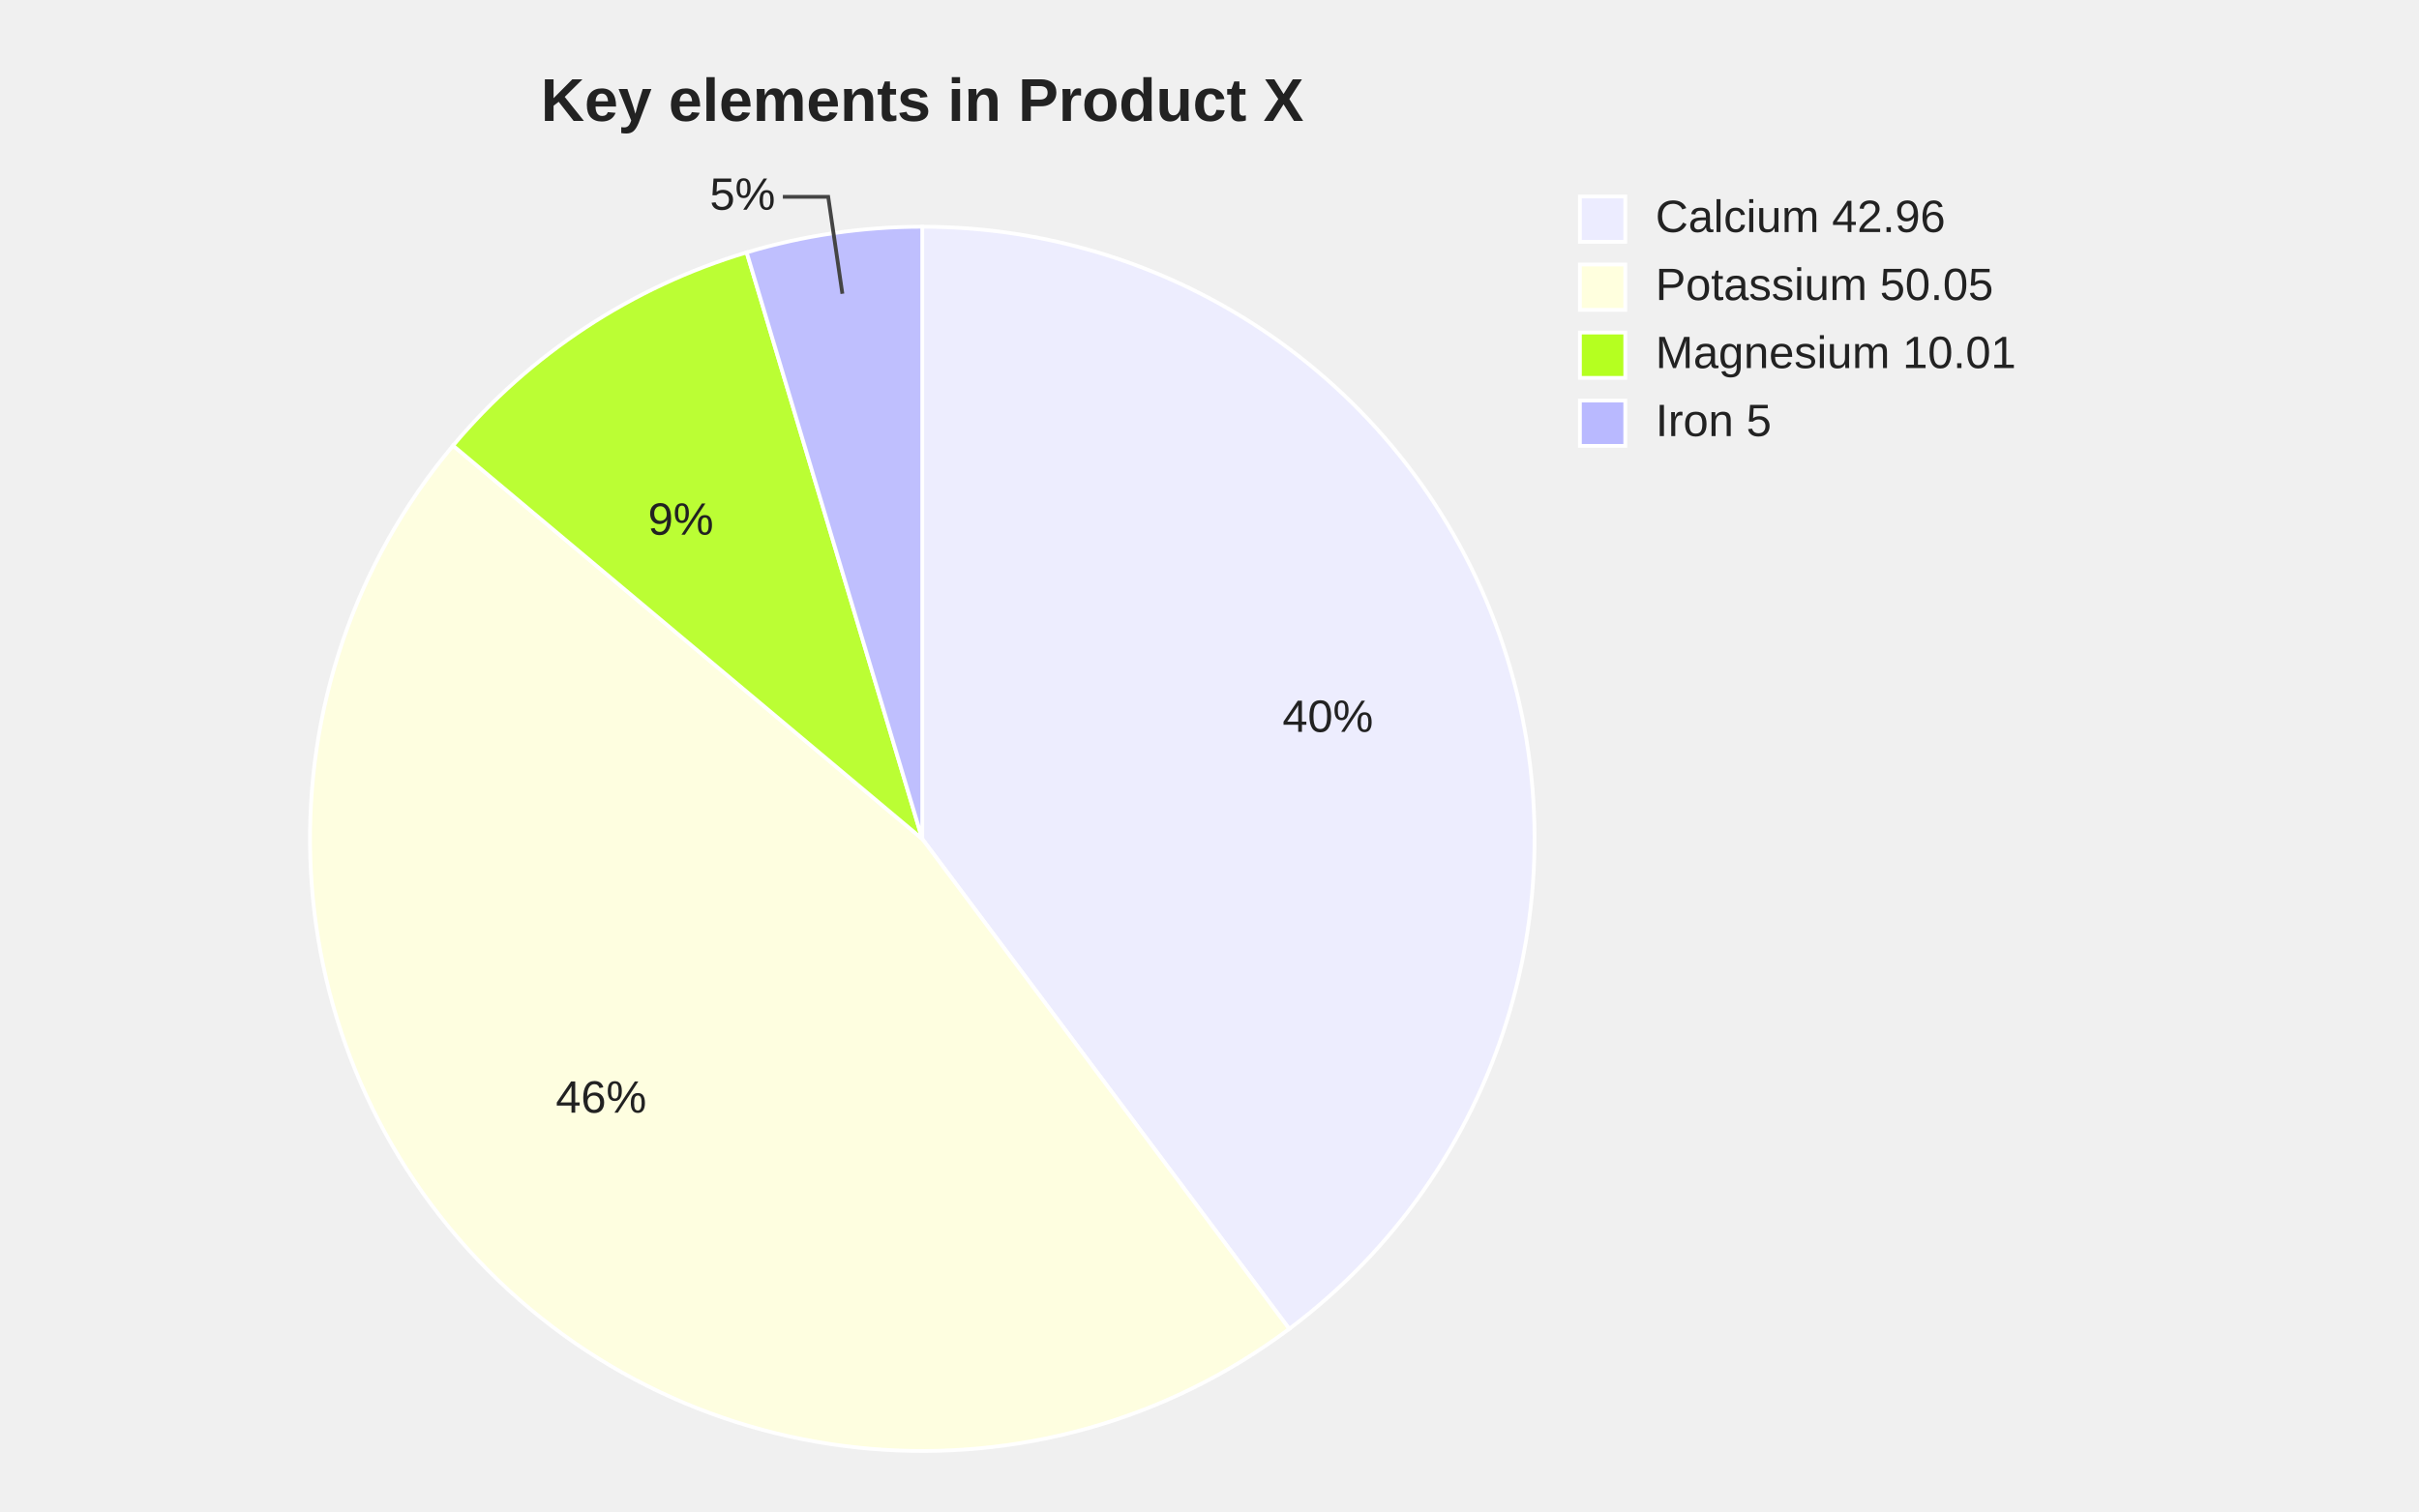
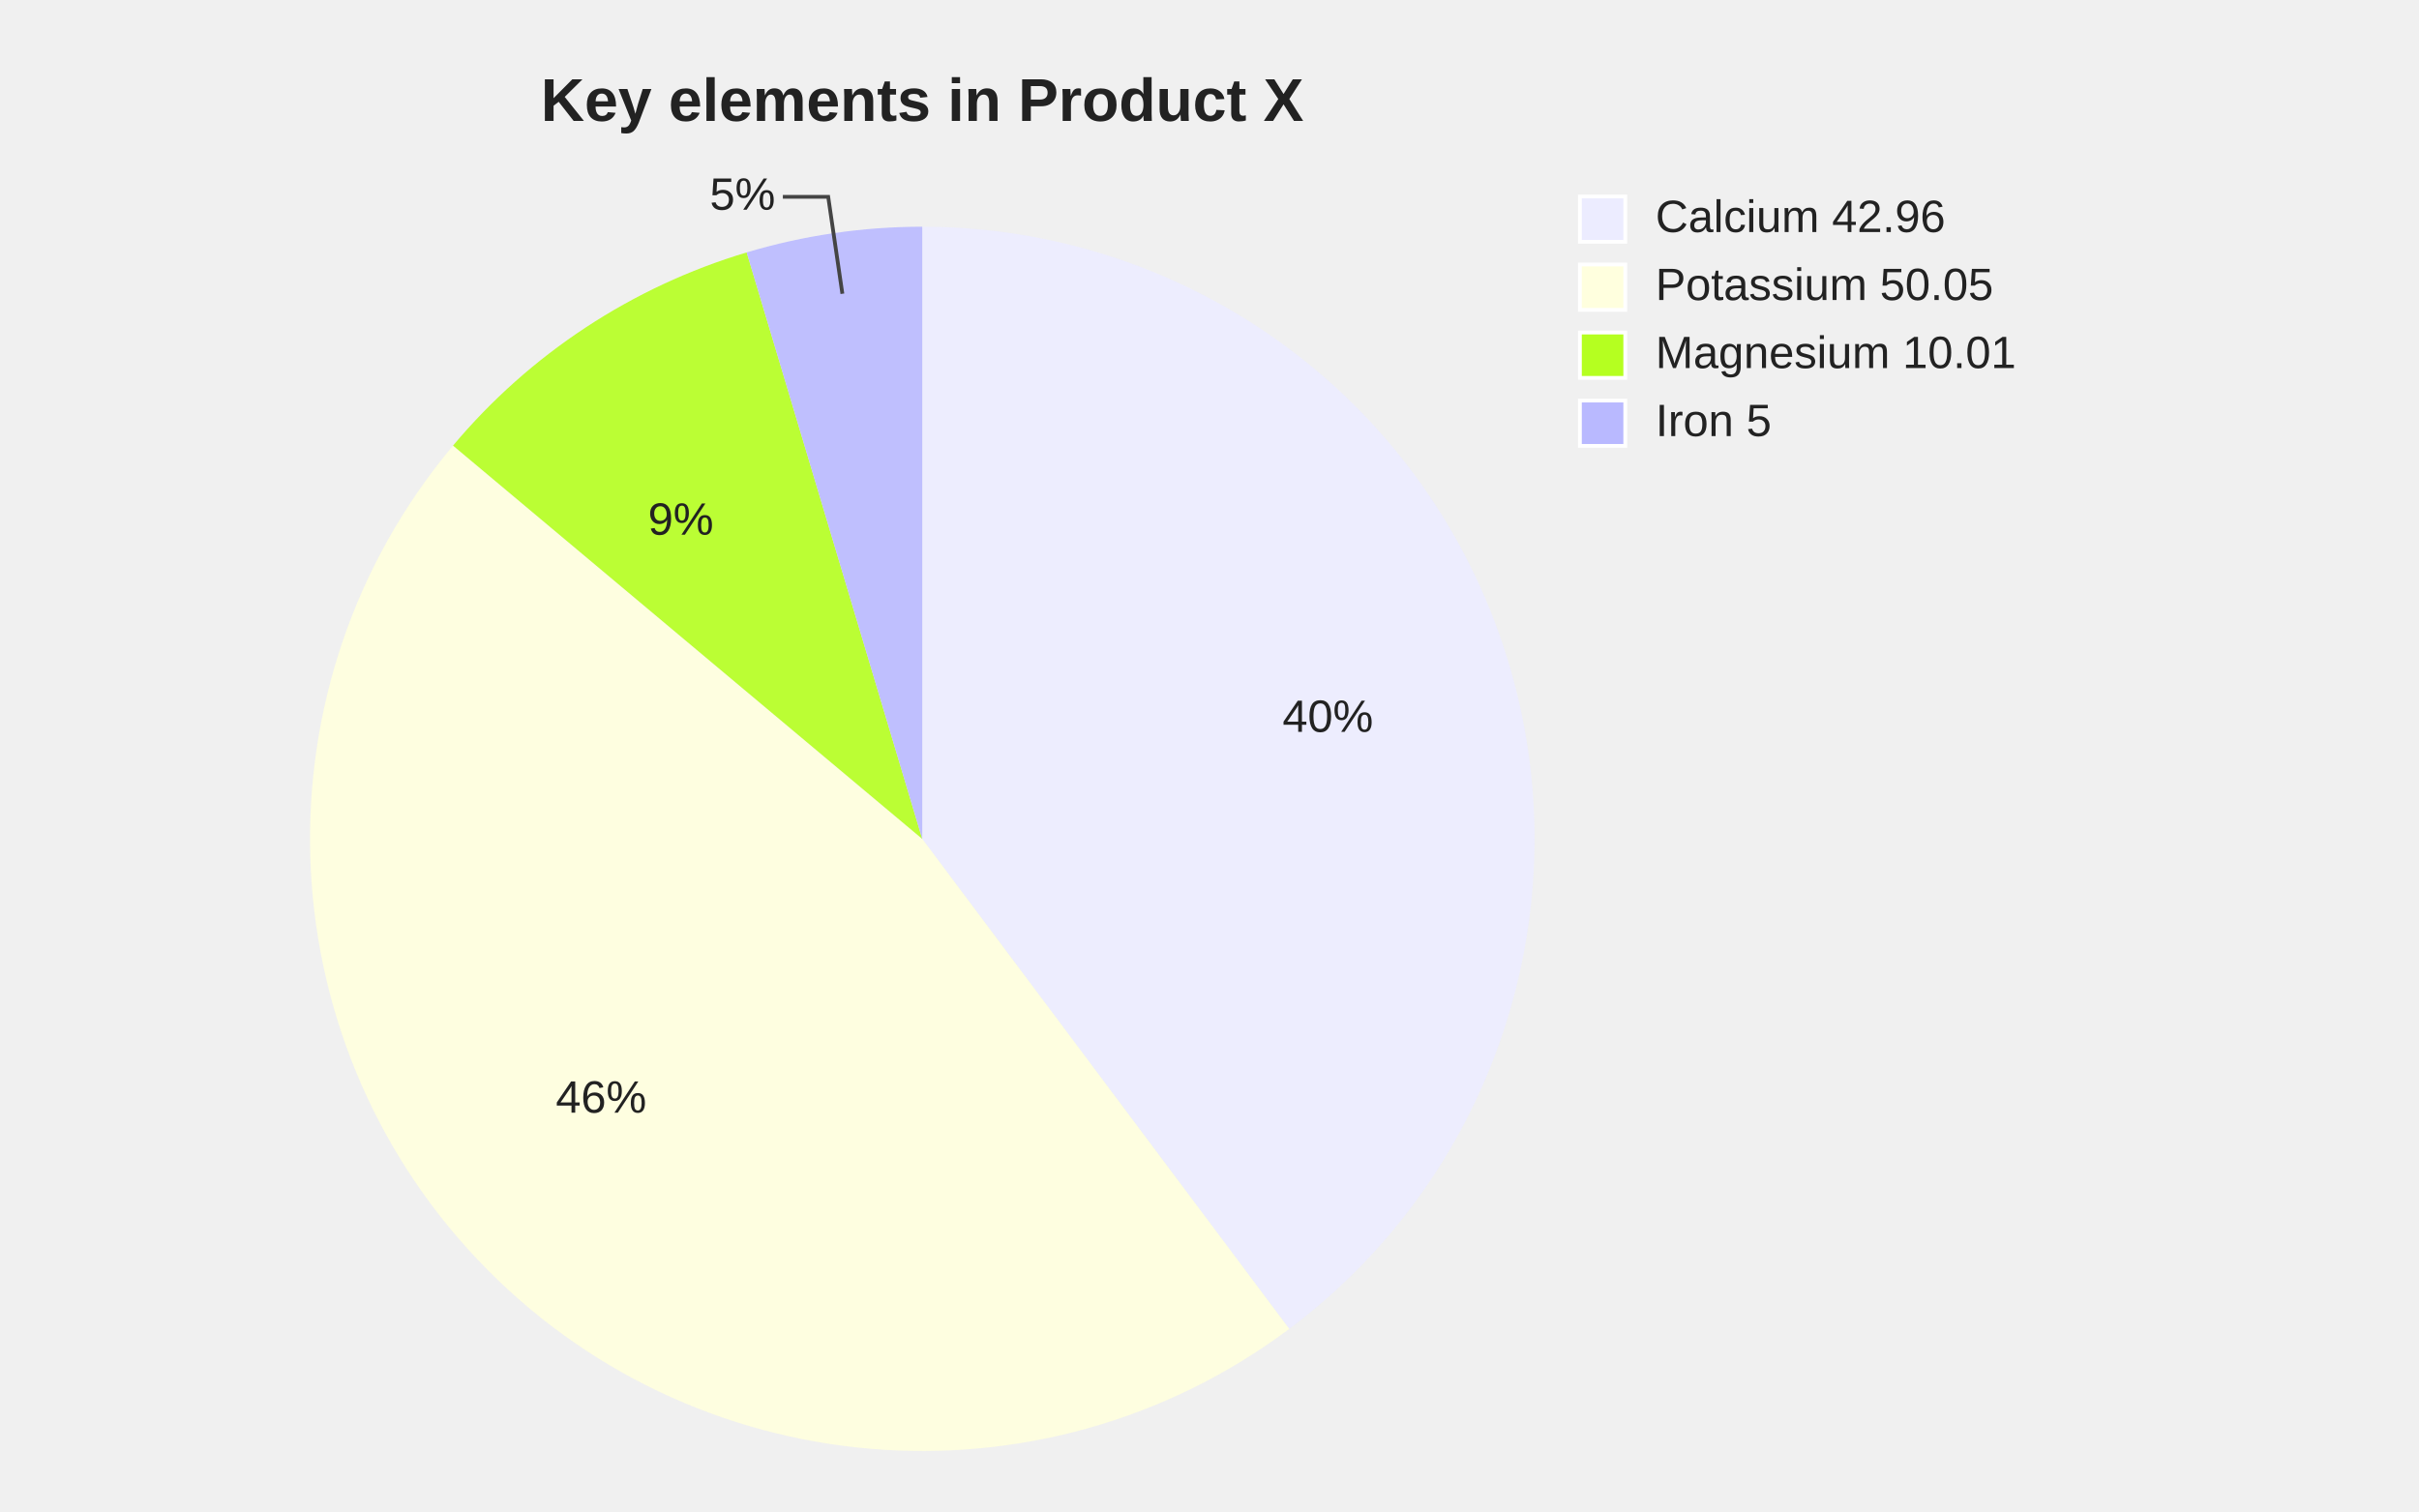
<svg xmlns="http://www.w3.org/2000/svg" width="640" height="400" viewBox="0 0 640 400">
  <style>
    .pie-title { font-family: Arial, sans-serif; font-size: 16px; font-weight: 600; fill: #222; }
    .slice-label { font-family: Arial, sans-serif; font-size: 12px; fill: #222; dominant-baseline: middle; }
    .leader { stroke: #444; stroke-width: 1; fill: none; }
  </style>
  <text class="pie-title" x="244" y="32" text-anchor="middle">Key elements in Product X</text>
  <g class="pie" aria-label="pie">
-     <path d="M 244 222 L 244.00 60.00 A 162 162 0 0 1 341.10 351.67 Z" fill="#ECECFF" fill-opacity="0.9" stroke="#fff" stroke-width="1" />
+     <path d="M 244 222 L 244.00 60.00 A 162 162 0 0 1 341.10 351.67 Z" fill="#ECECFF" fill-opacity="0.9" stroke="none" />
    <text class="slice-label" x="339.30" y="190.27" text-anchor="start">40%</text>
-     <path d="M 244 222 L 341.10 351.67 A 162 162 0 0 1 119.86 117.92 Z" fill="#ffffde" fill-opacity="0.9" stroke="#fff" stroke-width="1" />
+     <path d="M 244 222 L 341.10 351.67 A 162 162 0 0 1 119.86 117.92 Z" fill="#ffffde" fill-opacity="0.9" stroke="none" />
    <text class="slice-label" x="171.05" y="291.04" text-anchor="end">46%</text>
-     <path d="M 244 222 L 119.86 117.92 A 162 162 0 0 1 197.55 66.80 Z" fill="hsl(80, 100%, 56.275%)" fill-opacity="0.9" stroke="#fff" stroke-width="1" />
+     <path d="M 244 222 L 119.86 117.92 A 162 162 0 0 1 197.55 66.80 Z" fill="hsl(80, 100%, 56.275%)" fill-opacity="0.9" stroke="none" />
    <text class="slice-label" x="188.79" y="138.09" text-anchor="end">9%</text>
-     <path d="M 244 222 L 197.55 66.80 A 162 162 0 0 1 244.00 60.00 Z" fill="hsl(240, 100%, 86.275%)" fill-opacity="0.9" stroke="#fff" stroke-width="1" />
+     <path d="M 244 222 L 197.55 66.80 A 162 162 0 0 1 244.00 60.00 Z" fill="hsl(240, 100%, 86.275%)" fill-opacity="0.9" stroke="none" />
    <path class="leader" d="M 222.87 77.74 L 219.12 52.09 L 207.12 52.09" />
    <text class="slice-label" x="205.12" y="52.09" text-anchor="end">5%</text>
  </g>
+   <circle class="pie-rim" cx="244" cy="222" r="162" fill="none" stroke="none" />
  <g class="legend">
    <rect x="418" y="52" width="12" height="12" fill="#ECECFF" stroke="#fff" stroke-width="1" />
    <text class="slice-label legend-text" x="438" y="58" text-anchor="start">Calcium 42.96</text>
    <rect x="418" y="70" width="12" height="12" fill="#ffffde" stroke="#fff" stroke-width="1" />
    <text class="slice-label legend-text" x="438" y="76" text-anchor="start">Potassium 50.05</text>
    <rect x="418" y="88" width="12" height="12" fill="hsl(80, 100%, 56.275%)" stroke="#fff" stroke-width="1" />
    <text class="slice-label legend-text" x="438" y="94" text-anchor="start">Magnesium 10.01</text>
    <rect x="418" y="106" width="12" height="12" fill="hsl(240, 100%, 86.275%)" stroke="#fff" stroke-width="1" />
    <text class="slice-label legend-text" x="438" y="112" text-anchor="start">Iron 5</text>
  </g>
</svg>
